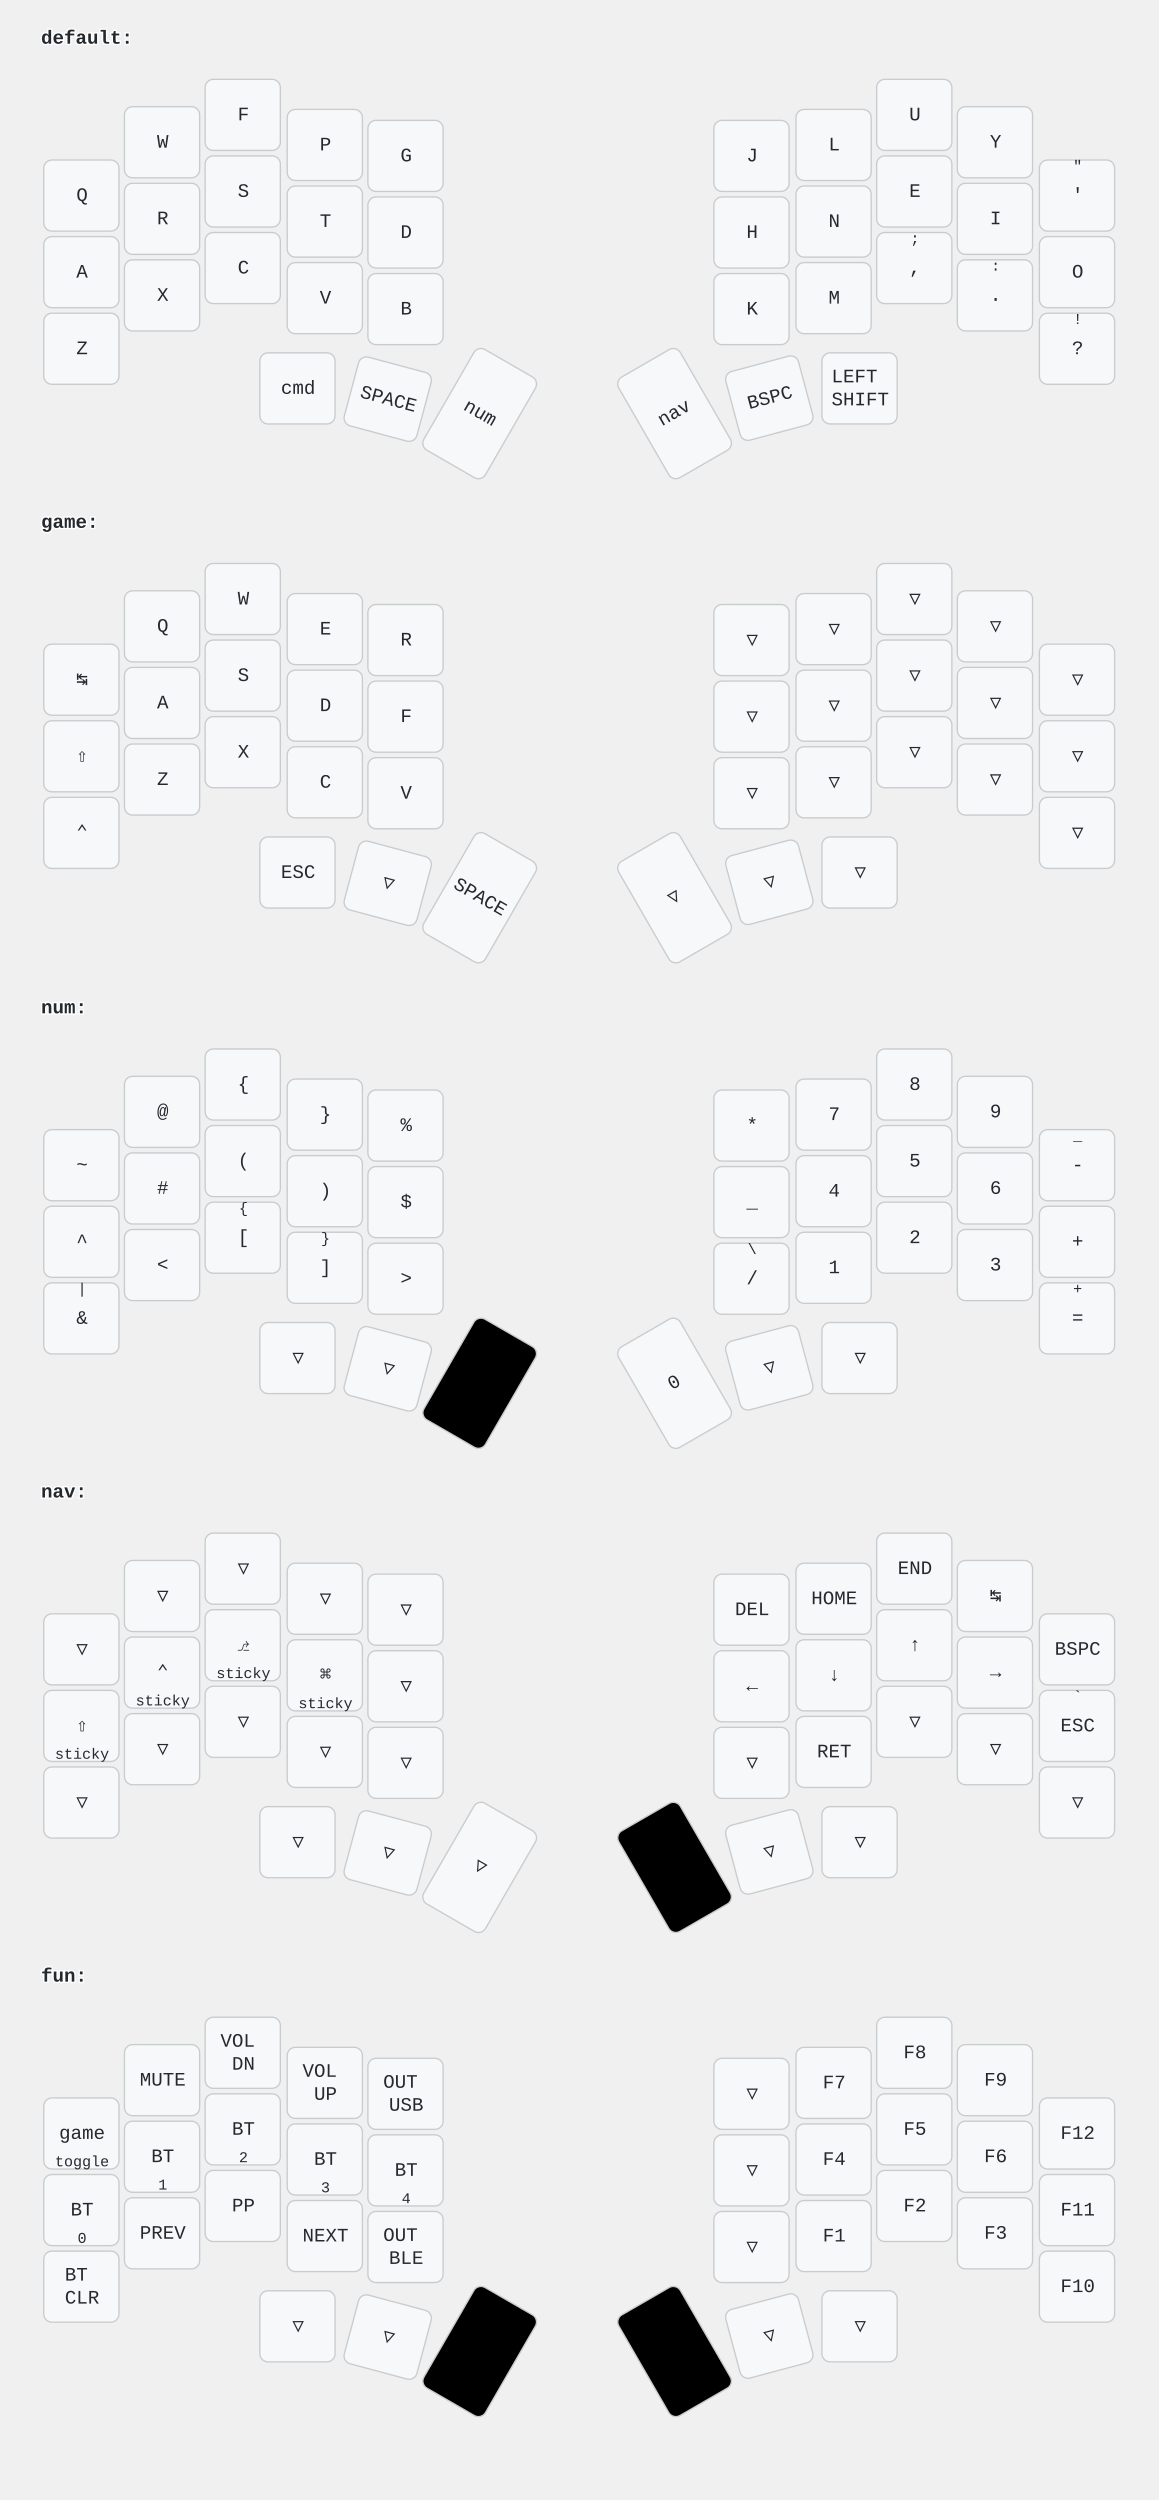
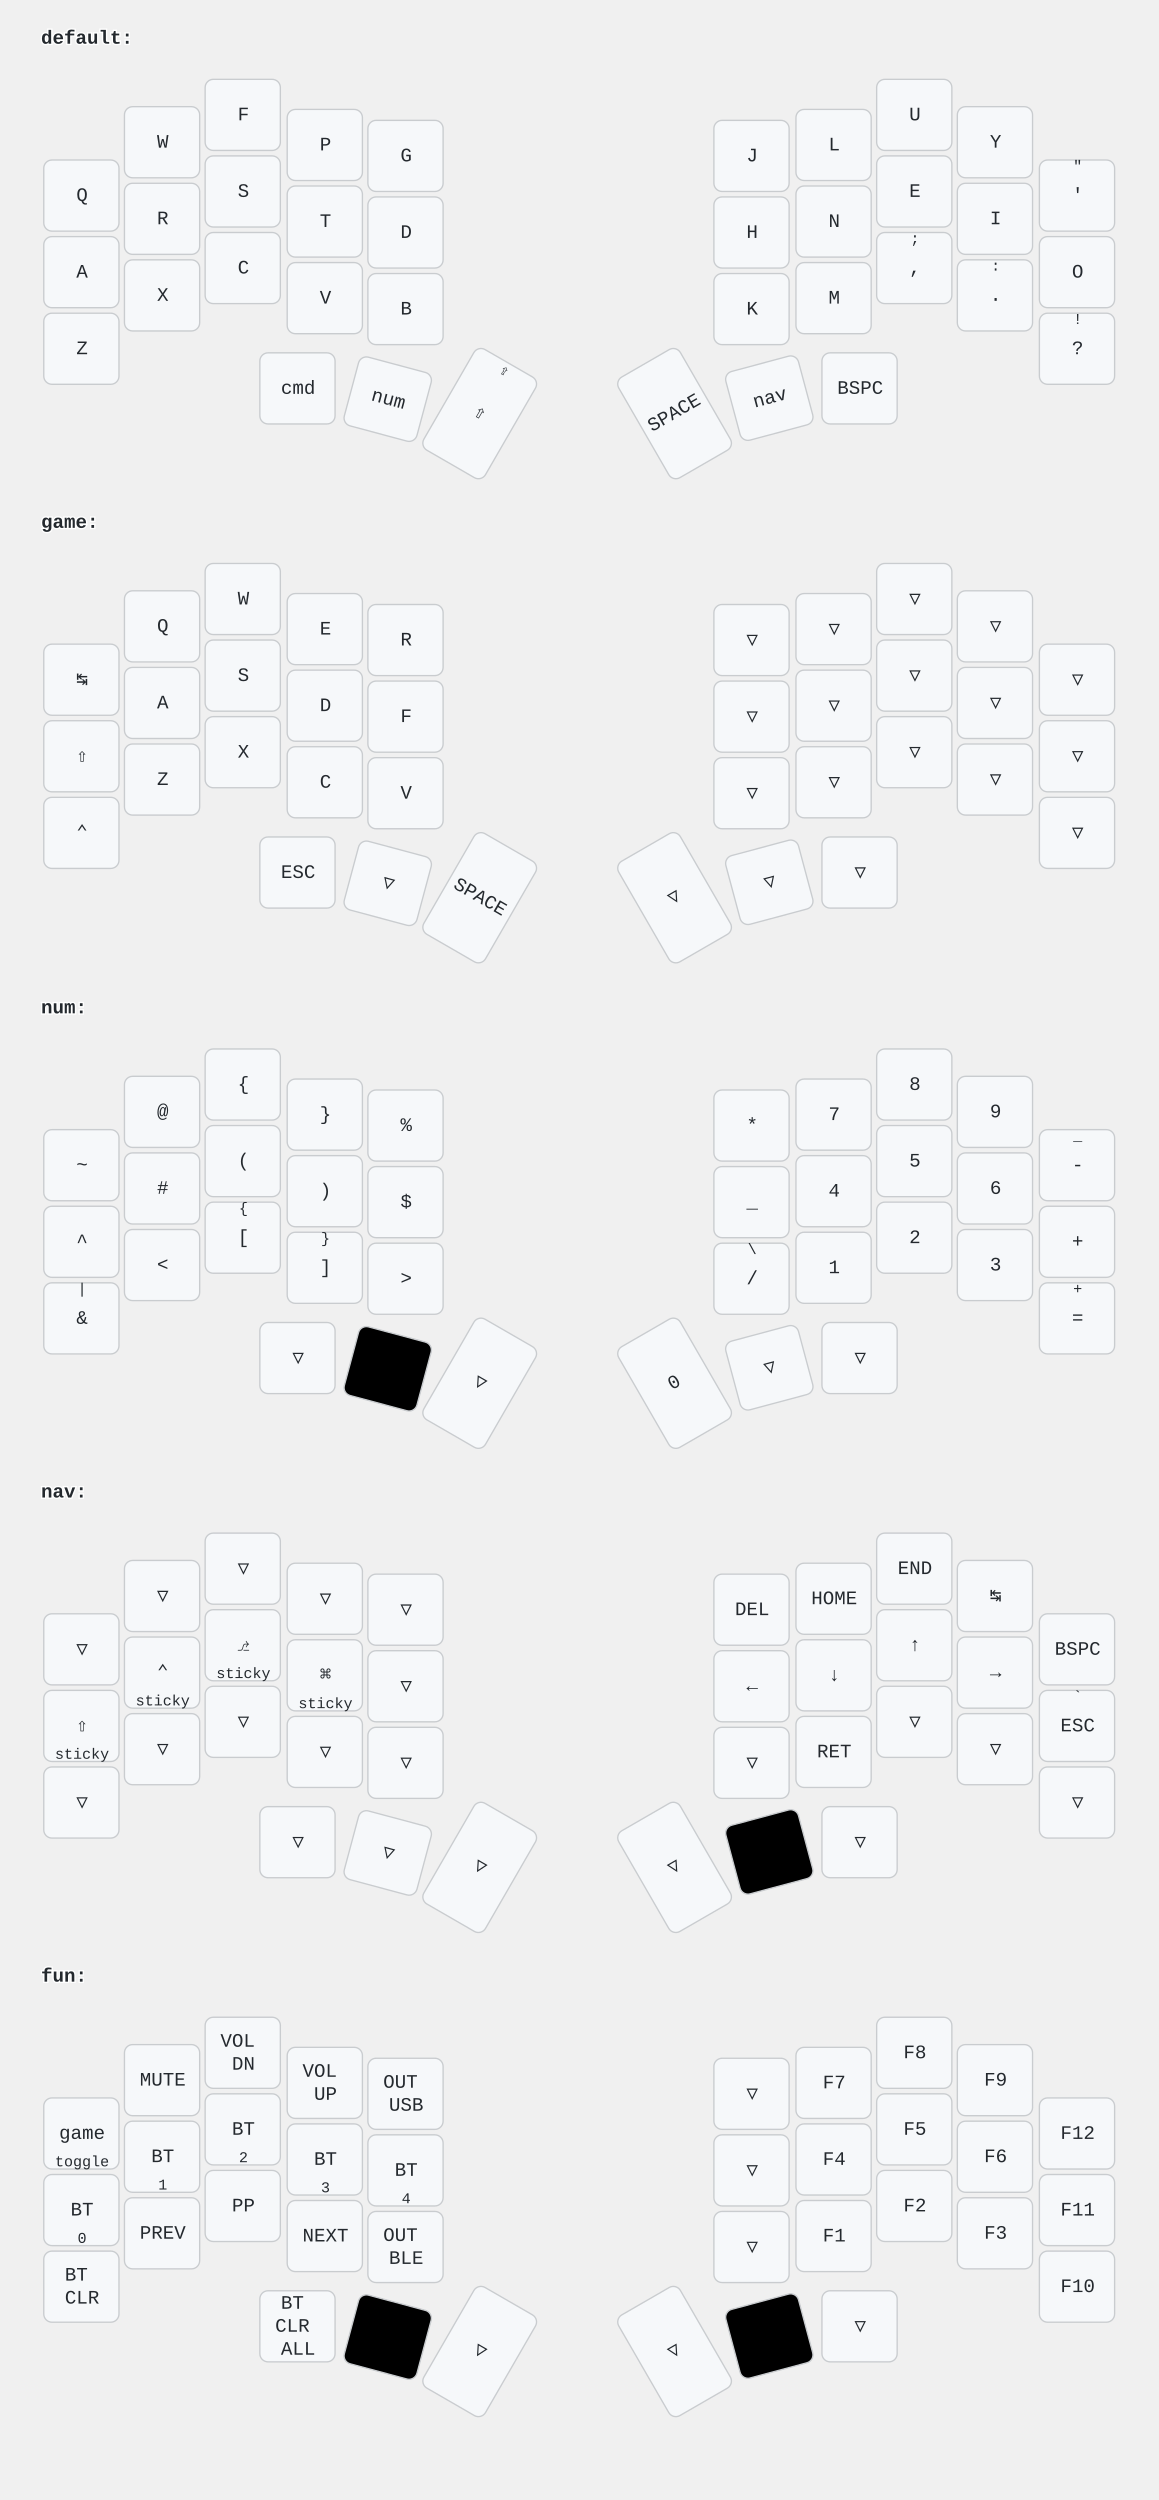
<svg xmlns="http://www.w3.org/2000/svg" width="847" height="1828" viewBox="0 0 847 1828" class="keymap">
  <style>/* font and background color specifications */
svg {
    font-family: SFMono-Regular,Consolas,Liberation Mono,Menlo,monospace;
    font-size: 14px;
    font-kerning: normal;
    text-rendering: optimizeLegibility;
    fill: #24292e;
}

/* default key styling */
rect {
    fill: #f6f8fa;
    stroke: #c9cccf;
    stroke-width: 1;
}

/* color accent for combo boxes */
rect.combo {
    fill: #cdf;
}

/* color accent for held keys */
rect.held, rect.combo.held {
    fill: #000;
}

/* color accent for ghost (optional) keys */
rect.ghost, rect.combo.ghost {
    fill: #ddd;
}

text {
    text-anchor: middle;
    dominant-baseline: middle;
}

/* styling for layer labels */
text.label {
    font-weight: bold;
    text-anchor: start;
    stroke: white;
    stroke-width: 2;
    paint-order: stroke;
}

/* styling for combo tap, and key hold/shifted label text */
text.combo, text.hold, text.shifted {
    font-size: 11px;
}

text.hold {
    text-anchor: middle;
    dominant-baseline: auto;
}

text.shifted {
    text-anchor: middle;
    dominant-baseline: hanging;
}

/* styling for hold/shifted label text in combo box */
text.combo.hold, text.combo.shifted {
    font-size: 8px;
}

/* styling for combo dendrons */
path {
    stroke-width: 1;
    stroke: gray;
    fill: none;
}
</style>
  <g transform="translate(30, 0)" class="layer-default">
    <text x="0" y="28" class="label" id="default">default:</text>
    <g transform="translate(0, 56)">
      <g transform="translate(30, 87)" class="key keypos-0">
        <rect rx="6" ry="6" x="-28" y="-26" width="55" height="52" class="key" />
        <text x="0" y="0" class="key tap">Q</text>
      </g>
      <g transform="translate(89, 48)" class="key keypos-1">
        <rect rx="6" ry="6" x="-28" y="-26" width="55" height="52" class="key" />
        <text x="0" y="0" class="key tap">W</text>
      </g>
      <g transform="translate(148, 28)" class="key keypos-2">
        <rect rx="6" ry="6" x="-28" y="-26" width="55" height="52" class="key" />
        <text x="0" y="0" class="key tap">F</text>
      </g>
      <g transform="translate(208, 50)" class="key keypos-3">
        <rect rx="6" ry="6" x="-28" y="-26" width="55" height="52" class="key" />
        <text x="0" y="0" class="key tap">P</text>
      </g>
      <g transform="translate(267, 58)" class="key keypos-4">
        <rect rx="6" ry="6" x="-28" y="-26" width="55" height="52" class="key" />
        <text x="0" y="0" class="key tap">G</text>
      </g>
      <g transform="translate(520, 58)" class="key keypos-5">
        <rect rx="6" ry="6" x="-28" y="-26" width="55" height="52" class="key" />
        <text x="0" y="0" class="key tap">J</text>
      </g>
      <g transform="translate(580, 50)" class="key keypos-6">
        <rect rx="6" ry="6" x="-28" y="-26" width="55" height="52" class="key" />
        <text x="0" y="0" class="key tap">L</text>
      </g>
      <g transform="translate(639, 28)" class="key keypos-7">
        <rect rx="6" ry="6" x="-28" y="-26" width="55" height="52" class="key" />
        <text x="0" y="0" class="key tap">U</text>
      </g>
      <g transform="translate(698, 48)" class="key keypos-8">
        <rect rx="6" ry="6" x="-28" y="-26" width="55" height="52" class="key" />
        <text x="0" y="0" class="key tap">Y</text>
      </g>
      <g transform="translate(758, 87)" class="key keypos-9">
        <rect rx="6" ry="6" x="-28" y="-26" width="55" height="52" class="key" />
        <text x="0" y="0" class="key tap">'</text>
        <text x="0" y="-24" class="key shifted">"</text>
      </g>
      <g transform="translate(30, 143)" class="key keypos-10">
        <rect rx="6" ry="6" x="-28" y="-26" width="55" height="52" class="key" />
        <text x="0" y="0" class="key tap">A</text>
      </g>
      <g transform="translate(89, 104)" class="key keypos-11">
        <rect rx="6" ry="6" x="-28" y="-26" width="55" height="52" class="key" />
        <text x="0" y="0" class="key tap">R</text>
      </g>
      <g transform="translate(148, 84)" class="key keypos-12">
        <rect rx="6" ry="6" x="-28" y="-26" width="55" height="52" class="key" />
        <text x="0" y="0" class="key tap">S</text>
      </g>
      <g transform="translate(208, 106)" class="key keypos-13">
        <rect rx="6" ry="6" x="-28" y="-26" width="55" height="52" class="key" />
        <text x="0" y="0" class="key tap">T</text>
      </g>
      <g transform="translate(267, 114)" class="key keypos-14">
        <rect rx="6" ry="6" x="-28" y="-26" width="55" height="52" class="key" />
        <text x="0" y="0" class="key tap">D</text>
      </g>
      <g transform="translate(520, 114)" class="key keypos-15">
        <rect rx="6" ry="6" x="-28" y="-26" width="55" height="52" class="key" />
        <text x="0" y="0" class="key tap">H</text>
      </g>
      <g transform="translate(580, 106)" class="key keypos-16">
        <rect rx="6" ry="6" x="-28" y="-26" width="55" height="52" class="key" />
        <text x="0" y="0" class="key tap">N</text>
      </g>
      <g transform="translate(639, 84)" class="key keypos-17">
        <rect rx="6" ry="6" x="-28" y="-26" width="55" height="52" class="key" />
        <text x="0" y="0" class="key tap">E</text>
      </g>
      <g transform="translate(698, 104)" class="key keypos-18">
        <rect rx="6" ry="6" x="-28" y="-26" width="55" height="52" class="key" />
        <text x="0" y="0" class="key tap">I</text>
      </g>
      <g transform="translate(758, 143)" class="key keypos-19">
        <rect rx="6" ry="6" x="-28" y="-26" width="55" height="52" class="key" />
        <text x="0" y="0" class="key tap">O</text>
      </g>
      <g transform="translate(30, 199)" class="key keypos-20">
        <rect rx="6" ry="6" x="-28" y="-26" width="55" height="52" class="key" />
        <text x="0" y="0" class="key tap">Z</text>
      </g>
      <g transform="translate(89, 160)" class="key keypos-21">
        <rect rx="6" ry="6" x="-28" y="-26" width="55" height="52" class="key" />
        <text x="0" y="0" class="key tap">X</text>
      </g>
      <g transform="translate(148, 140)" class="key keypos-22">
        <rect rx="6" ry="6" x="-28" y="-26" width="55" height="52" class="key" />
        <text x="0" y="0" class="key tap">C</text>
      </g>
      <g transform="translate(208, 162)" class="key keypos-23">
        <rect rx="6" ry="6" x="-28" y="-26" width="55" height="52" class="key" />
        <text x="0" y="0" class="key tap">V</text>
      </g>
      <g transform="translate(267, 170)" class="key keypos-24">
        <rect rx="6" ry="6" x="-28" y="-26" width="55" height="52" class="key" />
        <text x="0" y="0" class="key tap">B</text>
      </g>
      <g transform="translate(520, 170)" class="key keypos-25">
        <rect rx="6" ry="6" x="-28" y="-26" width="55" height="52" class="key" />
        <text x="0" y="0" class="key tap">K</text>
      </g>
      <g transform="translate(580, 162)" class="key keypos-26">
        <rect rx="6" ry="6" x="-28" y="-26" width="55" height="52" class="key" />
        <text x="0" y="0" class="key tap">M</text>
      </g>
      <g transform="translate(639, 140)" class="key keypos-27">
        <rect rx="6" ry="6" x="-28" y="-26" width="55" height="52" class="key" />
        <text x="0" y="0" class="key tap">,</text>
        <text x="0" y="-24" class="key shifted">;</text>
      </g>
      <g transform="translate(698, 160)" class="key keypos-28">
        <rect rx="6" ry="6" x="-28" y="-26" width="55" height="52" class="key" />
        <text x="0" y="0" class="key tap">.</text>
        <text x="0" y="-24" class="key shifted">:</text>
      </g>
      <g transform="translate(758, 199)" class="key keypos-29">
        <rect rx="6" ry="6" x="-28" y="-26" width="55" height="52" class="key" />
        <text x="0" y="0" class="key tap">?</text>
        <text x="0" y="-24" class="key shifted">!</text>
      </g>
      <g transform="translate(188, 228)" class="key keypos-30">
        <rect rx="6" ry="6" x="-28" y="-26" width="55" height="52" class="key" />
        <text x="0" y="0" class="key tap">cmd</text>
      </g>
      <g transform="translate(254, 236) rotate(15.0)" class="key keypos-31">
        <rect rx="6" ry="6" x="-28" y="-26" width="55" height="52" class="key" />
-         <text x="0" y="0" class="key tap">SPACE</text>
-       </g>
-       <g transform="translate(321, 246) rotate(30.0)" class="key keypos-32">
-         <rect rx="6" ry="6" x="-26" y="-42" width="52" height="85" class="key" />
        <a href="#num">
          <text x="0" y="0" class="key tap layer-activator">num</text>
        </a>
      </g>
+       <g transform="translate(321, 246) rotate(30.0)" class="key keypos-32">
+         <rect rx="6" ry="6" x="-26" y="-42" width="52" height="85" class="key" />
+         <text x="0" y="0" class="key tap">⇧</text>
+         <text x="0" y="-40" class="key shifted">⇪</text>
+       </g>
      <g transform="translate(463, 246) rotate(-30.0)" class="key keypos-33">
        <rect rx="6" ry="6" x="-26" y="-42" width="52" height="85" class="key" />
+         <text x="0" y="0" class="key tap">SPACE</text>
+       </g>
+       <g transform="translate(533, 235) rotate(-15.0)" class="key keypos-34">
+         <rect rx="6" ry="6" x="-28" y="-26" width="55" height="52" class="key" />
        <a href="#nav">
          <text x="0" y="0" class="key tap layer-activator">nav</text>
        </a>
      </g>
-       <g transform="translate(533, 235) rotate(-15.0)" class="key keypos-34">
+       <g transform="translate(599, 228)" class="key keypos-35">
        <rect rx="6" ry="6" x="-28" y="-26" width="55" height="52" class="key" />
        <text x="0" y="0" class="key tap">BSPC</text>
-       </g>
-       <g transform="translate(599, 228)" class="key keypos-35">
-         <rect rx="6" ry="6" x="-28" y="-26" width="55" height="52" class="key" />
-         <text x="0" y="0" class="key tap">
-           <tspan x="0" dy="-0.6em">LEFT</tspan>
-           <tspan x="0" dy="1.2em">SHIFT</tspan>
-         </text>
      </g>
    </g>
  </g>
  <g transform="translate(30, 354)" class="layer-game">
    <text x="0" y="28" class="label" id="game">game:</text>
    <g transform="translate(0, 56)">
      <g transform="translate(30, 87)" class="key keypos-0">
        <rect rx="6" ry="6" x="-28" y="-26" width="55" height="52" class="key" />
        <text x="0" y="0" class="key tap">↹</text>
      </g>
      <g transform="translate(89, 48)" class="key keypos-1">
        <rect rx="6" ry="6" x="-28" y="-26" width="55" height="52" class="key" />
        <text x="0" y="0" class="key tap">Q</text>
      </g>
      <g transform="translate(148, 28)" class="key keypos-2">
        <rect rx="6" ry="6" x="-28" y="-26" width="55" height="52" class="key" />
        <text x="0" y="0" class="key tap">W</text>
      </g>
      <g transform="translate(208, 50)" class="key keypos-3">
        <rect rx="6" ry="6" x="-28" y="-26" width="55" height="52" class="key" />
        <text x="0" y="0" class="key tap">E</text>
      </g>
      <g transform="translate(267, 58)" class="key keypos-4">
        <rect rx="6" ry="6" x="-28" y="-26" width="55" height="52" class="key" />
        <text x="0" y="0" class="key tap">R</text>
      </g>
      <g transform="translate(520, 58)" class="key trans keypos-5">
        <rect rx="6" ry="6" x="-28" y="-26" width="55" height="52" class="key trans" />
        <text x="0" y="0" class="key trans tap">▽</text>
      </g>
      <g transform="translate(580, 50)" class="key trans keypos-6">
        <rect rx="6" ry="6" x="-28" y="-26" width="55" height="52" class="key trans" />
        <text x="0" y="0" class="key trans tap">▽</text>
      </g>
      <g transform="translate(639, 28)" class="key trans keypos-7">
        <rect rx="6" ry="6" x="-28" y="-26" width="55" height="52" class="key trans" />
        <text x="0" y="0" class="key trans tap">▽</text>
      </g>
      <g transform="translate(698, 48)" class="key trans keypos-8">
        <rect rx="6" ry="6" x="-28" y="-26" width="55" height="52" class="key trans" />
        <text x="0" y="0" class="key trans tap">▽</text>
      </g>
      <g transform="translate(758, 87)" class="key trans keypos-9">
        <rect rx="6" ry="6" x="-28" y="-26" width="55" height="52" class="key trans" />
        <text x="0" y="0" class="key trans tap">▽</text>
      </g>
      <g transform="translate(30, 143)" class="key keypos-10">
        <rect rx="6" ry="6" x="-28" y="-26" width="55" height="52" class="key" />
        <text x="0" y="0" class="key tap">⇧</text>
      </g>
      <g transform="translate(89, 104)" class="key keypos-11">
        <rect rx="6" ry="6" x="-28" y="-26" width="55" height="52" class="key" />
        <text x="0" y="0" class="key tap">A</text>
      </g>
      <g transform="translate(148, 84)" class="key keypos-12">
        <rect rx="6" ry="6" x="-28" y="-26" width="55" height="52" class="key" />
        <text x="0" y="0" class="key tap">S</text>
      </g>
      <g transform="translate(208, 106)" class="key keypos-13">
        <rect rx="6" ry="6" x="-28" y="-26" width="55" height="52" class="key" />
        <text x="0" y="0" class="key tap">D</text>
      </g>
      <g transform="translate(267, 114)" class="key keypos-14">
        <rect rx="6" ry="6" x="-28" y="-26" width="55" height="52" class="key" />
        <text x="0" y="0" class="key tap">F</text>
      </g>
      <g transform="translate(520, 114)" class="key trans keypos-15">
        <rect rx="6" ry="6" x="-28" y="-26" width="55" height="52" class="key trans" />
        <text x="0" y="0" class="key trans tap">▽</text>
      </g>
      <g transform="translate(580, 106)" class="key trans keypos-16">
        <rect rx="6" ry="6" x="-28" y="-26" width="55" height="52" class="key trans" />
        <text x="0" y="0" class="key trans tap">▽</text>
      </g>
      <g transform="translate(639, 84)" class="key trans keypos-17">
        <rect rx="6" ry="6" x="-28" y="-26" width="55" height="52" class="key trans" />
        <text x="0" y="0" class="key trans tap">▽</text>
      </g>
      <g transform="translate(698, 104)" class="key trans keypos-18">
        <rect rx="6" ry="6" x="-28" y="-26" width="55" height="52" class="key trans" />
        <text x="0" y="0" class="key trans tap">▽</text>
      </g>
      <g transform="translate(758, 143)" class="key trans keypos-19">
        <rect rx="6" ry="6" x="-28" y="-26" width="55" height="52" class="key trans" />
        <text x="0" y="0" class="key trans tap">▽</text>
      </g>
      <g transform="translate(30, 199)" class="key keypos-20">
        <rect rx="6" ry="6" x="-28" y="-26" width="55" height="52" class="key" />
        <text x="0" y="0" class="key tap">⌃</text>
      </g>
      <g transform="translate(89, 160)" class="key keypos-21">
        <rect rx="6" ry="6" x="-28" y="-26" width="55" height="52" class="key" />
        <text x="0" y="0" class="key tap">Z</text>
      </g>
      <g transform="translate(148, 140)" class="key keypos-22">
        <rect rx="6" ry="6" x="-28" y="-26" width="55" height="52" class="key" />
        <text x="0" y="0" class="key tap">X</text>
      </g>
      <g transform="translate(208, 162)" class="key keypos-23">
        <rect rx="6" ry="6" x="-28" y="-26" width="55" height="52" class="key" />
        <text x="0" y="0" class="key tap">C</text>
      </g>
      <g transform="translate(267, 170)" class="key keypos-24">
        <rect rx="6" ry="6" x="-28" y="-26" width="55" height="52" class="key" />
        <text x="0" y="0" class="key tap">V</text>
      </g>
      <g transform="translate(520, 170)" class="key trans keypos-25">
        <rect rx="6" ry="6" x="-28" y="-26" width="55" height="52" class="key trans" />
        <text x="0" y="0" class="key trans tap">▽</text>
      </g>
      <g transform="translate(580, 162)" class="key trans keypos-26">
        <rect rx="6" ry="6" x="-28" y="-26" width="55" height="52" class="key trans" />
        <text x="0" y="0" class="key trans tap">▽</text>
      </g>
      <g transform="translate(639, 140)" class="key trans keypos-27">
        <rect rx="6" ry="6" x="-28" y="-26" width="55" height="52" class="key trans" />
        <text x="0" y="0" class="key trans tap">▽</text>
      </g>
      <g transform="translate(698, 160)" class="key trans keypos-28">
        <rect rx="6" ry="6" x="-28" y="-26" width="55" height="52" class="key trans" />
        <text x="0" y="0" class="key trans tap">▽</text>
      </g>
      <g transform="translate(758, 199)" class="key trans keypos-29">
        <rect rx="6" ry="6" x="-28" y="-26" width="55" height="52" class="key trans" />
        <text x="0" y="0" class="key trans tap">▽</text>
      </g>
      <g transform="translate(188, 228)" class="key keypos-30">
        <rect rx="6" ry="6" x="-28" y="-26" width="55" height="52" class="key" />
        <text x="0" y="0" class="key tap">ESC</text>
      </g>
      <g transform="translate(254, 236) rotate(15.0)" class="key trans keypos-31">
        <rect rx="6" ry="6" x="-28" y="-26" width="55" height="52" class="key trans" />
        <text x="0" y="0" class="key trans tap">▽</text>
      </g>
      <g transform="translate(321, 246) rotate(30.0)" class="key keypos-32">
        <rect rx="6" ry="6" x="-26" y="-42" width="52" height="85" class="key" />
        <text x="0" y="0" class="key tap">SPACE</text>
      </g>
      <g transform="translate(463, 246) rotate(-30.0)" class="key trans keypos-33">
        <rect rx="6" ry="6" x="-26" y="-42" width="52" height="85" class="key trans" />
        <text x="0" y="0" class="key trans tap">▽</text>
      </g>
      <g transform="translate(533, 235) rotate(-15.0)" class="key trans keypos-34">
        <rect rx="6" ry="6" x="-28" y="-26" width="55" height="52" class="key trans" />
        <text x="0" y="0" class="key trans tap">▽</text>
      </g>
      <g transform="translate(599, 228)" class="key trans keypos-35">
        <rect rx="6" ry="6" x="-28" y="-26" width="55" height="52" class="key trans" />
        <text x="0" y="0" class="key trans tap">▽</text>
      </g>
    </g>
  </g>
  <g transform="translate(30, 709)" class="layer-num">
    <text x="0" y="28" class="label" id="num">num:</text>
    <g transform="translate(0, 56)">
      <g transform="translate(30, 87)" class="key keypos-0">
        <rect rx="6" ry="6" x="-28" y="-26" width="55" height="52" class="key" />
        <text x="0" y="0" class="key tap">~</text>
      </g>
      <g transform="translate(89, 48)" class="key keypos-1">
        <rect rx="6" ry="6" x="-28" y="-26" width="55" height="52" class="key" />
        <text x="0" y="0" class="key tap">@</text>
      </g>
      <g transform="translate(148, 28)" class="key keypos-2">
        <rect rx="6" ry="6" x="-28" y="-26" width="55" height="52" class="key" />
        <text x="0" y="0" class="key tap">{</text>
      </g>
      <g transform="translate(208, 50)" class="key keypos-3">
        <rect rx="6" ry="6" x="-28" y="-26" width="55" height="52" class="key" />
        <text x="0" y="0" class="key tap">}</text>
      </g>
      <g transform="translate(267, 58)" class="key keypos-4">
        <rect rx="6" ry="6" x="-28" y="-26" width="55" height="52" class="key" />
        <text x="0" y="0" class="key tap">%</text>
      </g>
      <g transform="translate(520, 58)" class="key keypos-5">
        <rect rx="6" ry="6" x="-28" y="-26" width="55" height="52" class="key" />
        <text x="0" y="0" class="key tap">*</text>
      </g>
      <g transform="translate(580, 50)" class="key keypos-6">
        <rect rx="6" ry="6" x="-28" y="-26" width="55" height="52" class="key" />
        <text x="0" y="0" class="key tap">7</text>
      </g>
      <g transform="translate(639, 28)" class="key keypos-7">
        <rect rx="6" ry="6" x="-28" y="-26" width="55" height="52" class="key" />
        <text x="0" y="0" class="key tap">8</text>
      </g>
      <g transform="translate(698, 48)" class="key keypos-8">
        <rect rx="6" ry="6" x="-28" y="-26" width="55" height="52" class="key" />
        <text x="0" y="0" class="key tap">9</text>
      </g>
      <g transform="translate(758, 87)" class="key keypos-9">
        <rect rx="6" ry="6" x="-28" y="-26" width="55" height="52" class="key" />
        <text x="0" y="0" class="key tap">-</text>
        <text x="0" y="-24" class="key shifted">_</text>
      </g>
      <g transform="translate(30, 143)" class="key keypos-10">
        <rect rx="6" ry="6" x="-28" y="-26" width="55" height="52" class="key" />
        <text x="0" y="0" class="key tap">^</text>
      </g>
      <g transform="translate(89, 104)" class="key keypos-11">
        <rect rx="6" ry="6" x="-28" y="-26" width="55" height="52" class="key" />
        <text x="0" y="0" class="key tap">#</text>
      </g>
      <g transform="translate(148, 84)" class="key keypos-12">
        <rect rx="6" ry="6" x="-28" y="-26" width="55" height="52" class="key" />
        <text x="0" y="0" class="key tap">(</text>
      </g>
      <g transform="translate(208, 106)" class="key keypos-13">
        <rect rx="6" ry="6" x="-28" y="-26" width="55" height="52" class="key" />
        <text x="0" y="0" class="key tap">)</text>
      </g>
      <g transform="translate(267, 114)" class="key keypos-14">
        <rect rx="6" ry="6" x="-28" y="-26" width="55" height="52" class="key" />
        <text x="0" y="0" class="key tap">$</text>
      </g>
      <g transform="translate(520, 114)" class="key keypos-15">
        <rect rx="6" ry="6" x="-28" y="-26" width="55" height="52" class="key" />
        <text x="0" y="0" class="key tap">_</text>
      </g>
      <g transform="translate(580, 106)" class="key keypos-16">
        <rect rx="6" ry="6" x="-28" y="-26" width="55" height="52" class="key" />
        <text x="0" y="0" class="key tap">4</text>
      </g>
      <g transform="translate(639, 84)" class="key keypos-17">
        <rect rx="6" ry="6" x="-28" y="-26" width="55" height="52" class="key" />
        <text x="0" y="0" class="key tap">5</text>
      </g>
      <g transform="translate(698, 104)" class="key keypos-18">
        <rect rx="6" ry="6" x="-28" y="-26" width="55" height="52" class="key" />
        <text x="0" y="0" class="key tap">6</text>
      </g>
      <g transform="translate(758, 143)" class="key keypos-19">
        <rect rx="6" ry="6" x="-28" y="-26" width="55" height="52" class="key" />
        <text x="0" y="0" class="key tap">+</text>
      </g>
      <g transform="translate(30, 199)" class="key keypos-20">
        <rect rx="6" ry="6" x="-28" y="-26" width="55" height="52" class="key" />
        <text x="0" y="0" class="key tap">&amp;</text>
        <text x="0" y="-24" class="key shifted">|</text>
      </g>
      <g transform="translate(89, 160)" class="key keypos-21">
        <rect rx="6" ry="6" x="-28" y="-26" width="55" height="52" class="key" />
        <text x="0" y="0" class="key tap">&lt;</text>
      </g>
      <g transform="translate(148, 140)" class="key keypos-22">
        <rect rx="6" ry="6" x="-28" y="-26" width="55" height="52" class="key" />
        <text x="0" y="0" class="key tap">[</text>
        <text x="0" y="-24" class="key shifted">{</text>
      </g>
      <g transform="translate(208, 162)" class="key keypos-23">
        <rect rx="6" ry="6" x="-28" y="-26" width="55" height="52" class="key" />
        <text x="0" y="0" class="key tap">]</text>
        <text x="0" y="-24" class="key shifted">}</text>
      </g>
      <g transform="translate(267, 170)" class="key keypos-24">
        <rect rx="6" ry="6" x="-28" y="-26" width="55" height="52" class="key" />
        <text x="0" y="0" class="key tap">&gt;</text>
      </g>
      <g transform="translate(520, 170)" class="key keypos-25">
        <rect rx="6" ry="6" x="-28" y="-26" width="55" height="52" class="key" />
        <text x="0" y="0" class="key tap">/</text>
        <text x="0" y="-24" class="key shifted">\</text>
      </g>
      <g transform="translate(580, 162)" class="key keypos-26">
        <rect rx="6" ry="6" x="-28" y="-26" width="55" height="52" class="key" />
        <text x="0" y="0" class="key tap">1</text>
      </g>
      <g transform="translate(639, 140)" class="key keypos-27">
        <rect rx="6" ry="6" x="-28" y="-26" width="55" height="52" class="key" />
        <text x="0" y="0" class="key tap">2</text>
      </g>
      <g transform="translate(698, 160)" class="key keypos-28">
        <rect rx="6" ry="6" x="-28" y="-26" width="55" height="52" class="key" />
        <text x="0" y="0" class="key tap">3</text>
      </g>
      <g transform="translate(758, 199)" class="key keypos-29">
        <rect rx="6" ry="6" x="-28" y="-26" width="55" height="52" class="key" />
        <text x="0" y="0" class="key tap">=</text>
        <text x="0" y="-24" class="key shifted">+</text>
      </g>
      <g transform="translate(188, 228)" class="key trans keypos-30">
        <rect rx="6" ry="6" x="-28" y="-26" width="55" height="52" class="key trans" />
        <text x="0" y="0" class="key trans tap">▽</text>
      </g>
-       <g transform="translate(254, 236) rotate(15.0)" class="key trans keypos-31">
-         <rect rx="6" ry="6" x="-28" y="-26" width="55" height="52" class="key trans" />
-         <text x="0" y="0" class="key trans tap">▽</text>
-       </g>
-       <g transform="translate(321, 246) rotate(30.0)" class="key held keypos-32">
-         <rect rx="6" ry="6" x="-26" y="-42" width="52" height="85" class="key held" />
+       <g transform="translate(254, 236) rotate(15.0)" class="key held keypos-31">
+         <rect rx="6" ry="6" x="-28" y="-26" width="55" height="52" class="key held" />
+       </g>
+       <g transform="translate(321, 246) rotate(30.0)" class="key trans keypos-32">
+         <rect rx="6" ry="6" x="-26" y="-42" width="52" height="85" class="key trans" />
+         <text x="0" y="0" class="key trans tap">▽</text>
      </g>
      <g transform="translate(463, 246) rotate(-30.0)" class="key keypos-33">
        <rect rx="6" ry="6" x="-26" y="-42" width="52" height="85" class="key" />
        <text x="0" y="0" class="key tap">0</text>
      </g>
      <g transform="translate(533, 235) rotate(-15.0)" class="key trans keypos-34">
        <rect rx="6" ry="6" x="-28" y="-26" width="55" height="52" class="key trans" />
        <text x="0" y="0" class="key trans tap">▽</text>
      </g>
      <g transform="translate(599, 228)" class="key trans keypos-35">
        <rect rx="6" ry="6" x="-28" y="-26" width="55" height="52" class="key trans" />
        <text x="0" y="0" class="key trans tap">▽</text>
      </g>
    </g>
  </g>
  <g transform="translate(30, 1063)" class="layer-nav">
    <text x="0" y="28" class="label" id="nav">nav:</text>
    <g transform="translate(0, 56)">
      <g transform="translate(30, 87)" class="key trans keypos-0">
        <rect rx="6" ry="6" x="-28" y="-26" width="55" height="52" class="key trans" />
        <text x="0" y="0" class="key trans tap">▽</text>
      </g>
      <g transform="translate(89, 48)" class="key trans keypos-1">
        <rect rx="6" ry="6" x="-28" y="-26" width="55" height="52" class="key trans" />
        <text x="0" y="0" class="key trans tap">▽</text>
      </g>
      <g transform="translate(148, 28)" class="key trans keypos-2">
        <rect rx="6" ry="6" x="-28" y="-26" width="55" height="52" class="key trans" />
        <text x="0" y="0" class="key trans tap">▽</text>
      </g>
      <g transform="translate(208, 50)" class="key trans keypos-3">
        <rect rx="6" ry="6" x="-28" y="-26" width="55" height="52" class="key trans" />
        <text x="0" y="0" class="key trans tap">▽</text>
      </g>
      <g transform="translate(267, 58)" class="key trans keypos-4">
        <rect rx="6" ry="6" x="-28" y="-26" width="55" height="52" class="key trans" />
        <text x="0" y="0" class="key trans tap">▽</text>
      </g>
      <g transform="translate(520, 58)" class="key keypos-5">
        <rect rx="6" ry="6" x="-28" y="-26" width="55" height="52" class="key" />
        <text x="0" y="0" class="key tap">DEL</text>
      </g>
      <g transform="translate(580, 50)" class="key keypos-6">
        <rect rx="6" ry="6" x="-28" y="-26" width="55" height="52" class="key" />
        <text x="0" y="0" class="key tap">HOME</text>
      </g>
      <g transform="translate(639, 28)" class="key keypos-7">
        <rect rx="6" ry="6" x="-28" y="-26" width="55" height="52" class="key" />
        <text x="0" y="0" class="key tap">END</text>
      </g>
      <g transform="translate(698, 48)" class="key keypos-8">
        <rect rx="6" ry="6" x="-28" y="-26" width="55" height="52" class="key" />
        <text x="0" y="0" class="key tap">↹</text>
      </g>
      <g transform="translate(758, 87)" class="key keypos-9">
        <rect rx="6" ry="6" x="-28" y="-26" width="55" height="52" class="key" />
        <text x="0" y="0" class="key tap">BSPC</text>
      </g>
      <g transform="translate(30, 143)" class="key keypos-10">
        <rect rx="6" ry="6" x="-28" y="-26" width="55" height="52" class="key" />
        <text x="0" y="0" class="key tap">⇧</text>
        <text x="0" y="24" class="key hold">sticky</text>
      </g>
      <g transform="translate(89, 104)" class="key keypos-11">
        <rect rx="6" ry="6" x="-28" y="-26" width="55" height="52" class="key" />
        <text x="0" y="0" class="key tap">⌃</text>
        <text x="0" y="24" class="key hold">sticky</text>
      </g>
      <g transform="translate(148, 84)" class="key keypos-12">
        <rect rx="6" ry="6" x="-28" y="-26" width="55" height="52" class="key" />
        <text x="0" y="0" class="key tap">⎇</text>
        <text x="0" y="24" class="key hold">sticky</text>
      </g>
      <g transform="translate(208, 106)" class="key keypos-13">
        <rect rx="6" ry="6" x="-28" y="-26" width="55" height="52" class="key" />
        <text x="0" y="0" class="key tap">⌘</text>
        <text x="0" y="24" class="key hold">sticky</text>
      </g>
      <g transform="translate(267, 114)" class="key trans keypos-14">
        <rect rx="6" ry="6" x="-28" y="-26" width="55" height="52" class="key trans" />
        <text x="0" y="0" class="key trans tap">▽</text>
      </g>
      <g transform="translate(520, 114)" class="key keypos-15">
        <rect rx="6" ry="6" x="-28" y="-26" width="55" height="52" class="key" />
        <text x="0" y="0" class="key tap">←</text>
      </g>
      <g transform="translate(580, 106)" class="key keypos-16">
        <rect rx="6" ry="6" x="-28" y="-26" width="55" height="52" class="key" />
        <text x="0" y="0" class="key tap">↓</text>
      </g>
      <g transform="translate(639, 84)" class="key keypos-17">
        <rect rx="6" ry="6" x="-28" y="-26" width="55" height="52" class="key" />
        <text x="0" y="0" class="key tap">↑</text>
      </g>
      <g transform="translate(698, 104)" class="key keypos-18">
        <rect rx="6" ry="6" x="-28" y="-26" width="55" height="52" class="key" />
        <text x="0" y="0" class="key tap">→</text>
      </g>
      <g transform="translate(758, 143)" class="key keypos-19">
        <rect rx="6" ry="6" x="-28" y="-26" width="55" height="52" class="key" />
        <text x="0" y="0" class="key tap">ESC</text>
        <text x="0" y="-24" class="key shifted">`</text>
      </g>
      <g transform="translate(30, 199)" class="key trans keypos-20">
        <rect rx="6" ry="6" x="-28" y="-26" width="55" height="52" class="key trans" />
        <text x="0" y="0" class="key trans tap">▽</text>
      </g>
      <g transform="translate(89, 160)" class="key trans keypos-21">
        <rect rx="6" ry="6" x="-28" y="-26" width="55" height="52" class="key trans" />
        <text x="0" y="0" class="key trans tap">▽</text>
      </g>
      <g transform="translate(148, 140)" class="key trans keypos-22">
        <rect rx="6" ry="6" x="-28" y="-26" width="55" height="52" class="key trans" />
        <text x="0" y="0" class="key trans tap">▽</text>
      </g>
      <g transform="translate(208, 162)" class="key trans keypos-23">
        <rect rx="6" ry="6" x="-28" y="-26" width="55" height="52" class="key trans" />
        <text x="0" y="0" class="key trans tap">▽</text>
      </g>
      <g transform="translate(267, 170)" class="key trans keypos-24">
        <rect rx="6" ry="6" x="-28" y="-26" width="55" height="52" class="key trans" />
        <text x="0" y="0" class="key trans tap">▽</text>
      </g>
      <g transform="translate(520, 170)" class="key trans keypos-25">
        <rect rx="6" ry="6" x="-28" y="-26" width="55" height="52" class="key trans" />
        <text x="0" y="0" class="key trans tap">▽</text>
      </g>
      <g transform="translate(580, 162)" class="key keypos-26">
        <rect rx="6" ry="6" x="-28" y="-26" width="55" height="52" class="key" />
        <text x="0" y="0" class="key tap">RET</text>
      </g>
      <g transform="translate(639, 140)" class="key trans keypos-27">
        <rect rx="6" ry="6" x="-28" y="-26" width="55" height="52" class="key trans" />
        <text x="0" y="0" class="key trans tap">▽</text>
      </g>
      <g transform="translate(698, 160)" class="key trans keypos-28">
        <rect rx="6" ry="6" x="-28" y="-26" width="55" height="52" class="key trans" />
        <text x="0" y="0" class="key trans tap">▽</text>
      </g>
      <g transform="translate(758, 199)" class="key trans keypos-29">
        <rect rx="6" ry="6" x="-28" y="-26" width="55" height="52" class="key trans" />
        <text x="0" y="0" class="key trans tap">▽</text>
      </g>
      <g transform="translate(188, 228)" class="key trans keypos-30">
        <rect rx="6" ry="6" x="-28" y="-26" width="55" height="52" class="key trans" />
        <text x="0" y="0" class="key trans tap">▽</text>
      </g>
      <g transform="translate(254, 236) rotate(15.0)" class="key trans keypos-31">
        <rect rx="6" ry="6" x="-28" y="-26" width="55" height="52" class="key trans" />
        <text x="0" y="0" class="key trans tap">▽</text>
      </g>
      <g transform="translate(321, 246) rotate(30.0)" class="key trans keypos-32">
        <rect rx="6" ry="6" x="-26" y="-42" width="52" height="85" class="key trans" />
        <text x="0" y="0" class="key trans tap">▽</text>
      </g>
-       <g transform="translate(463, 246) rotate(-30.0)" class="key held keypos-33">
-         <rect rx="6" ry="6" x="-26" y="-42" width="52" height="85" class="key held" />
-       </g>
-       <g transform="translate(533, 235) rotate(-15.0)" class="key trans keypos-34">
-         <rect rx="6" ry="6" x="-28" y="-26" width="55" height="52" class="key trans" />
-         <text x="0" y="0" class="key trans tap">▽</text>
+       <g transform="translate(463, 246) rotate(-30.0)" class="key trans keypos-33">
+         <rect rx="6" ry="6" x="-26" y="-42" width="52" height="85" class="key trans" />
+         <text x="0" y="0" class="key trans tap">▽</text>
+       </g>
+       <g transform="translate(533, 235) rotate(-15.0)" class="key held keypos-34">
+         <rect rx="6" ry="6" x="-28" y="-26" width="55" height="52" class="key held" />
      </g>
      <g transform="translate(599, 228)" class="key trans keypos-35">
        <rect rx="6" ry="6" x="-28" y="-26" width="55" height="52" class="key trans" />
        <text x="0" y="0" class="key trans tap">▽</text>
      </g>
    </g>
  </g>
  <g transform="translate(30, 1417)" class="layer-fun">
    <text x="0" y="28" class="label" id="fun">fun:</text>
    <g transform="translate(0, 56)">
      <g transform="translate(30, 87)" class="key keypos-0">
        <rect rx="6" ry="6" x="-28" y="-26" width="55" height="52" class="key" />
        <a href="#game">
          <text x="0" y="0" class="key tap layer-activator">game</text>
        </a>
        <text x="0" y="24" class="key hold">toggle</text>
      </g>
      <g transform="translate(89, 48)" class="key keypos-1">
        <rect rx="6" ry="6" x="-28" y="-26" width="55" height="52" class="key" />
        <text x="0" y="0" class="key tap">MUTE</text>
      </g>
      <g transform="translate(148, 28)" class="key keypos-2">
        <rect rx="6" ry="6" x="-28" y="-26" width="55" height="52" class="key" />
        <text x="0" y="0" class="key tap">
          <tspan x="0" dy="-0.6em">VOL</tspan>
          <tspan x="0" dy="1.2em">DN</tspan>
        </text>
      </g>
      <g transform="translate(208, 50)" class="key keypos-3">
        <rect rx="6" ry="6" x="-28" y="-26" width="55" height="52" class="key" />
        <text x="0" y="0" class="key tap">
          <tspan x="0" dy="-0.6em">VOL</tspan>
          <tspan x="0" dy="1.2em">UP</tspan>
        </text>
      </g>
      <g transform="translate(267, 58)" class="key keypos-4">
        <rect rx="6" ry="6" x="-28" y="-26" width="55" height="52" class="key" />
        <text x="0" y="0" class="key tap">
          <tspan x="0" dy="-0.6em">OUT</tspan>
          <tspan x="0" dy="1.2em">USB</tspan>
        </text>
      </g>
      <g transform="translate(520, 58)" class="key trans keypos-5">
        <rect rx="6" ry="6" x="-28" y="-26" width="55" height="52" class="key trans" />
        <text x="0" y="0" class="key trans tap">▽</text>
      </g>
      <g transform="translate(580, 50)" class="key keypos-6">
        <rect rx="6" ry="6" x="-28" y="-26" width="55" height="52" class="key" />
        <text x="0" y="0" class="key tap">F7</text>
      </g>
      <g transform="translate(639, 28)" class="key keypos-7">
        <rect rx="6" ry="6" x="-28" y="-26" width="55" height="52" class="key" />
        <text x="0" y="0" class="key tap">F8</text>
      </g>
      <g transform="translate(698, 48)" class="key keypos-8">
        <rect rx="6" ry="6" x="-28" y="-26" width="55" height="52" class="key" />
        <text x="0" y="0" class="key tap">F9</text>
      </g>
      <g transform="translate(758, 87)" class="key keypos-9">
        <rect rx="6" ry="6" x="-28" y="-26" width="55" height="52" class="key" />
        <text x="0" y="0" class="key tap">F12</text>
      </g>
      <g transform="translate(30, 143)" class="key keypos-10">
        <rect rx="6" ry="6" x="-28" y="-26" width="55" height="52" class="key" />
        <text x="0" y="0" class="key tap">BT</text>
        <text x="0" y="24" class="key hold">0</text>
      </g>
      <g transform="translate(89, 104)" class="key keypos-11">
        <rect rx="6" ry="6" x="-28" y="-26" width="55" height="52" class="key" />
        <text x="0" y="0" class="key tap">BT</text>
        <text x="0" y="24" class="key hold">1</text>
      </g>
      <g transform="translate(148, 84)" class="key keypos-12">
        <rect rx="6" ry="6" x="-28" y="-26" width="55" height="52" class="key" />
        <text x="0" y="0" class="key tap">BT</text>
        <text x="0" y="24" class="key hold">2</text>
      </g>
      <g transform="translate(208, 106)" class="key keypos-13">
        <rect rx="6" ry="6" x="-28" y="-26" width="55" height="52" class="key" />
        <text x="0" y="0" class="key tap">BT</text>
        <text x="0" y="24" class="key hold">3</text>
      </g>
      <g transform="translate(267, 114)" class="key keypos-14">
        <rect rx="6" ry="6" x="-28" y="-26" width="55" height="52" class="key" />
        <text x="0" y="0" class="key tap">BT</text>
        <text x="0" y="24" class="key hold">4</text>
      </g>
      <g transform="translate(520, 114)" class="key trans keypos-15">
        <rect rx="6" ry="6" x="-28" y="-26" width="55" height="52" class="key trans" />
        <text x="0" y="0" class="key trans tap">▽</text>
      </g>
      <g transform="translate(580, 106)" class="key keypos-16">
        <rect rx="6" ry="6" x="-28" y="-26" width="55" height="52" class="key" />
        <text x="0" y="0" class="key tap">F4</text>
      </g>
      <g transform="translate(639, 84)" class="key keypos-17">
        <rect rx="6" ry="6" x="-28" y="-26" width="55" height="52" class="key" />
        <text x="0" y="0" class="key tap">F5</text>
      </g>
      <g transform="translate(698, 104)" class="key keypos-18">
        <rect rx="6" ry="6" x="-28" y="-26" width="55" height="52" class="key" />
        <text x="0" y="0" class="key tap">F6</text>
      </g>
      <g transform="translate(758, 143)" class="key keypos-19">
        <rect rx="6" ry="6" x="-28" y="-26" width="55" height="52" class="key" />
        <text x="0" y="0" class="key tap">F11</text>
      </g>
      <g transform="translate(30, 199)" class="key keypos-20">
        <rect rx="6" ry="6" x="-28" y="-26" width="55" height="52" class="key" />
        <text x="0" y="0" class="key tap">
          <tspan x="0" dy="-0.6em">BT</tspan>
          <tspan x="0" dy="1.2em">CLR</tspan>
        </text>
      </g>
      <g transform="translate(89, 160)" class="key keypos-21">
        <rect rx="6" ry="6" x="-28" y="-26" width="55" height="52" class="key" />
        <text x="0" y="0" class="key tap">PREV</text>
      </g>
      <g transform="translate(148, 140)" class="key keypos-22">
        <rect rx="6" ry="6" x="-28" y="-26" width="55" height="52" class="key" />
        <text x="0" y="0" class="key tap">PP</text>
      </g>
      <g transform="translate(208, 162)" class="key keypos-23">
        <rect rx="6" ry="6" x="-28" y="-26" width="55" height="52" class="key" />
        <text x="0" y="0" class="key tap">NEXT</text>
      </g>
      <g transform="translate(267, 170)" class="key keypos-24">
        <rect rx="6" ry="6" x="-28" y="-26" width="55" height="52" class="key" />
        <text x="0" y="0" class="key tap">
          <tspan x="0" dy="-0.6em">OUT</tspan>
          <tspan x="0" dy="1.2em">BLE</tspan>
        </text>
      </g>
      <g transform="translate(520, 170)" class="key trans keypos-25">
        <rect rx="6" ry="6" x="-28" y="-26" width="55" height="52" class="key trans" />
        <text x="0" y="0" class="key trans tap">▽</text>
      </g>
      <g transform="translate(580, 162)" class="key keypos-26">
        <rect rx="6" ry="6" x="-28" y="-26" width="55" height="52" class="key" />
        <text x="0" y="0" class="key tap">F1</text>
      </g>
      <g transform="translate(639, 140)" class="key keypos-27">
        <rect rx="6" ry="6" x="-28" y="-26" width="55" height="52" class="key" />
        <text x="0" y="0" class="key tap">F2</text>
      </g>
      <g transform="translate(698, 160)" class="key keypos-28">
        <rect rx="6" ry="6" x="-28" y="-26" width="55" height="52" class="key" />
        <text x="0" y="0" class="key tap">F3</text>
      </g>
      <g transform="translate(758, 199)" class="key keypos-29">
        <rect rx="6" ry="6" x="-28" y="-26" width="55" height="52" class="key" />
        <text x="0" y="0" class="key tap">F10</text>
      </g>
-       <g transform="translate(188, 228)" class="key trans keypos-30">
-         <rect rx="6" ry="6" x="-28" y="-26" width="55" height="52" class="key trans" />
-         <text x="0" y="0" class="key trans tap">▽</text>
-       </g>
-       <g transform="translate(254, 236) rotate(15.0)" class="key trans keypos-31">
-         <rect rx="6" ry="6" x="-28" y="-26" width="55" height="52" class="key trans" />
-         <text x="0" y="0" class="key trans tap">▽</text>
-       </g>
-       <g transform="translate(321, 246) rotate(30.0)" class="key held keypos-32">
-         <rect rx="6" ry="6" x="-26" y="-42" width="52" height="85" class="key held" />
-       </g>
-       <g transform="translate(463, 246) rotate(-30.0)" class="key held keypos-33">
-         <rect rx="6" ry="6" x="-26" y="-42" width="52" height="85" class="key held" />
-       </g>
-       <g transform="translate(533, 235) rotate(-15.0)" class="key trans keypos-34">
-         <rect rx="6" ry="6" x="-28" y="-26" width="55" height="52" class="key trans" />
-         <text x="0" y="0" class="key trans tap">▽</text>
+       <g transform="translate(188, 228)" class="key keypos-30">
+         <rect rx="6" ry="6" x="-28" y="-26" width="55" height="52" class="key" />
+         <text x="0" y="0" class="key tap">
+           <tspan x="0" dy="-1.2em">BT</tspan>
+           <tspan x="0" dy="1.2em">CLR</tspan>
+           <tspan x="0" dy="1.2em">ALL</tspan>
+         </text>
+       </g>
+       <g transform="translate(254, 236) rotate(15.0)" class="key held keypos-31">
+         <rect rx="6" ry="6" x="-28" y="-26" width="55" height="52" class="key held" />
+       </g>
+       <g transform="translate(321, 246) rotate(30.0)" class="key trans keypos-32">
+         <rect rx="6" ry="6" x="-26" y="-42" width="52" height="85" class="key trans" />
+         <text x="0" y="0" class="key trans tap">▽</text>
+       </g>
+       <g transform="translate(463, 246) rotate(-30.0)" class="key trans keypos-33">
+         <rect rx="6" ry="6" x="-26" y="-42" width="52" height="85" class="key trans" />
+         <text x="0" y="0" class="key trans tap">▽</text>
+       </g>
+       <g transform="translate(533, 235) rotate(-15.0)" class="key held keypos-34">
+         <rect rx="6" ry="6" x="-28" y="-26" width="55" height="52" class="key held" />
      </g>
      <g transform="translate(599, 228)" class="key trans keypos-35">
        <rect rx="6" ry="6" x="-28" y="-26" width="55" height="52" class="key trans" />
        <text x="0" y="0" class="key trans tap">▽</text>
      </g>
    </g>
  </g>
</svg>
